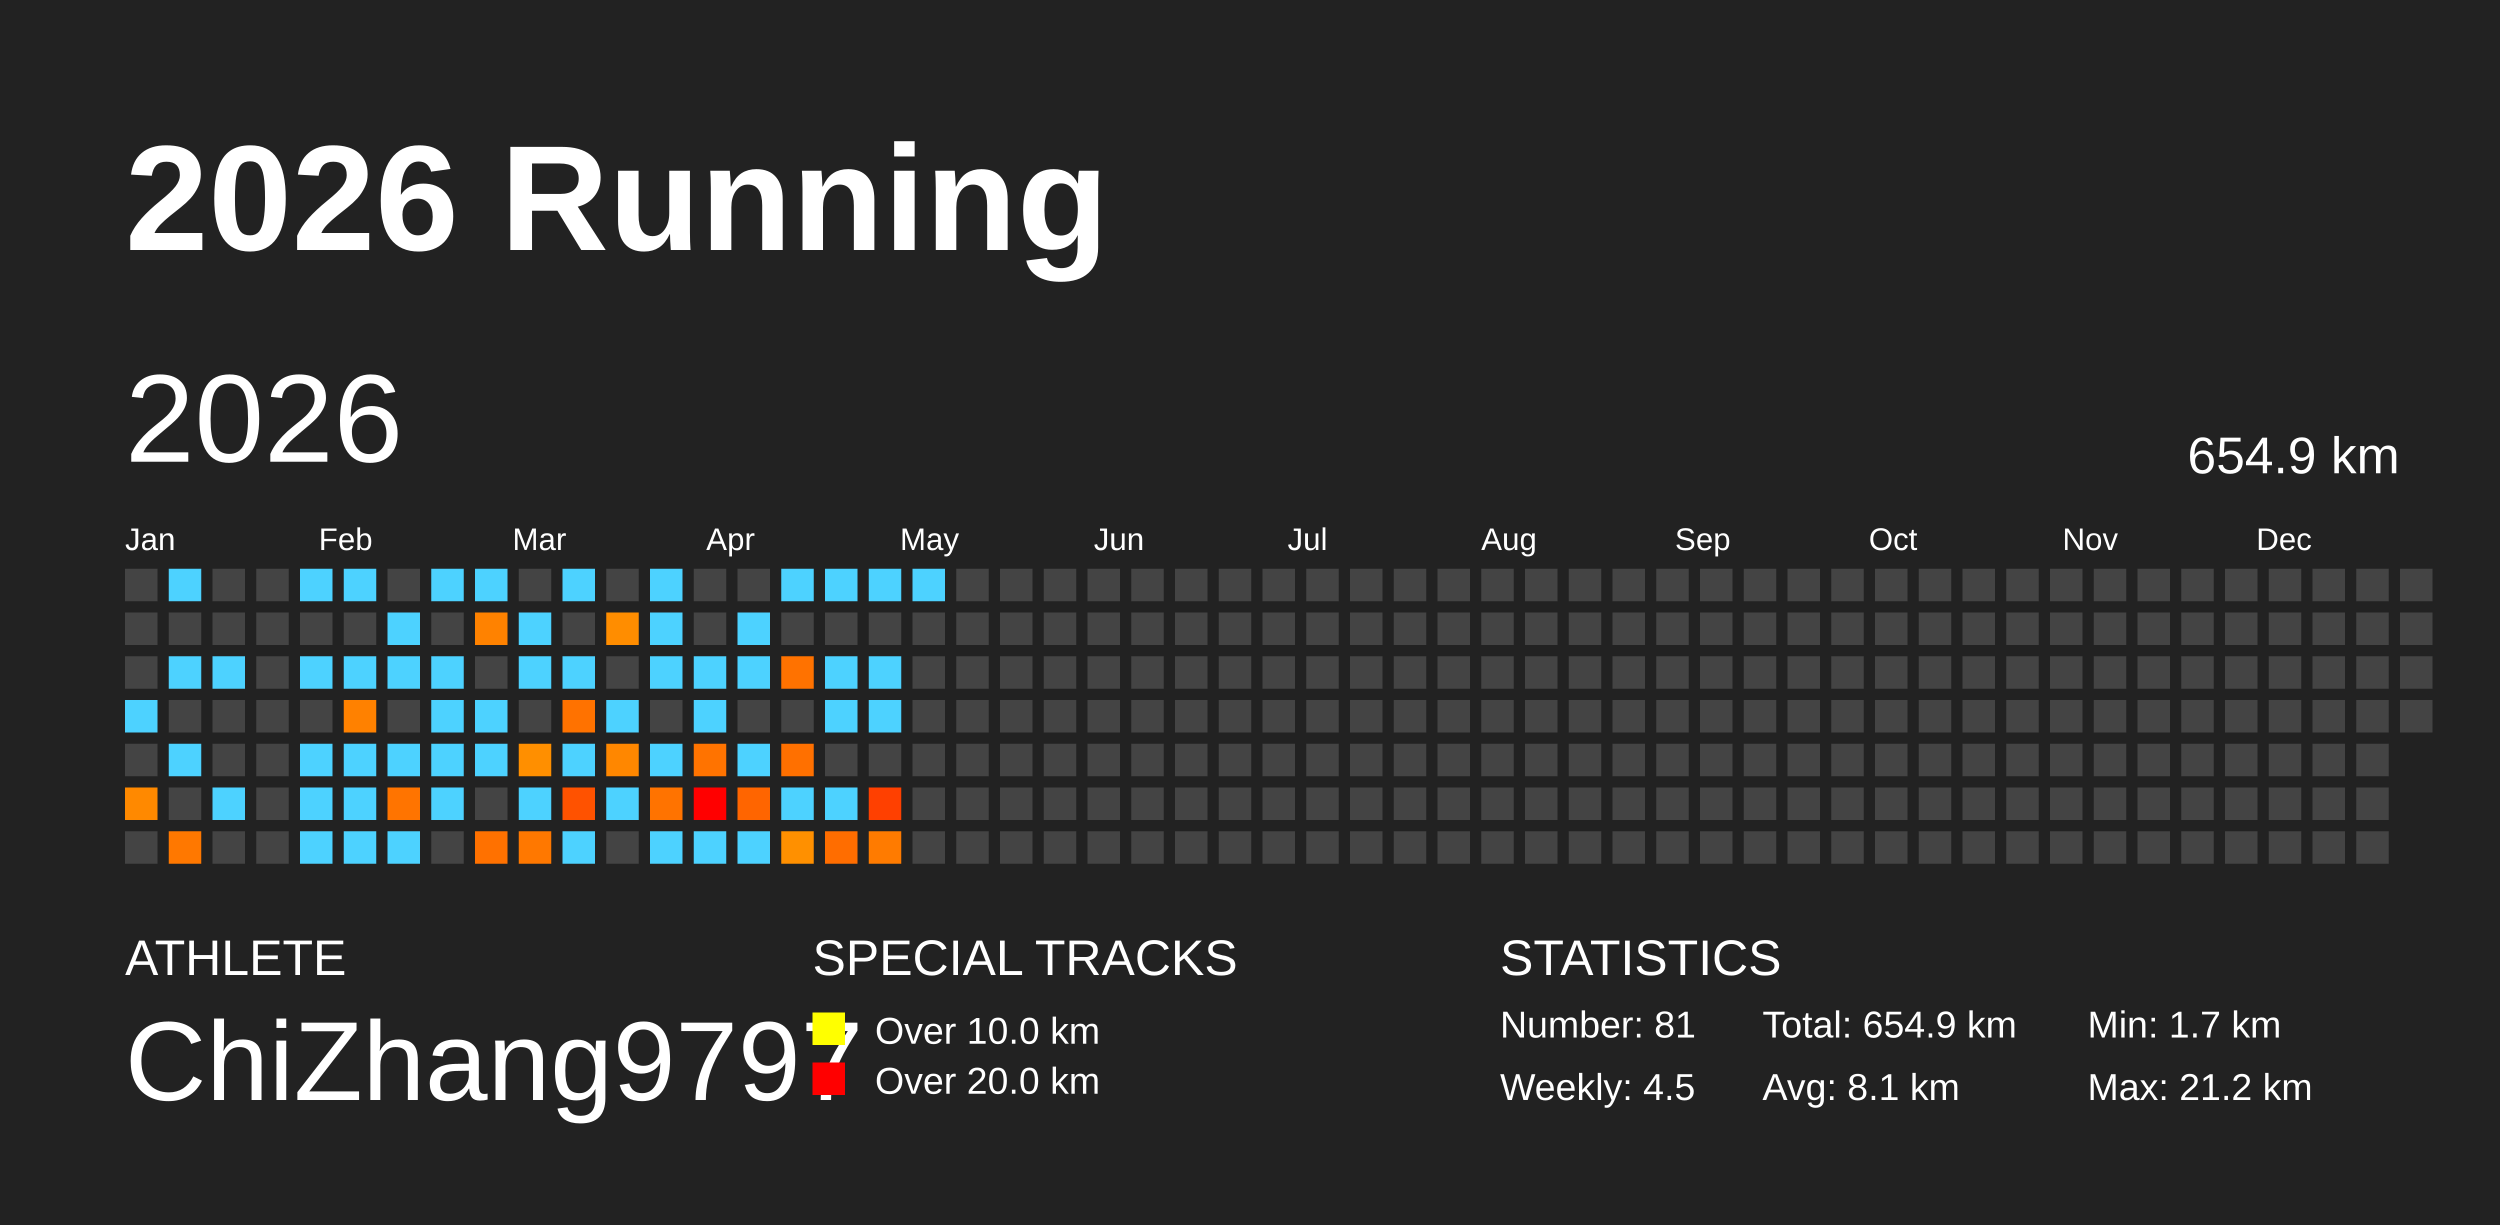
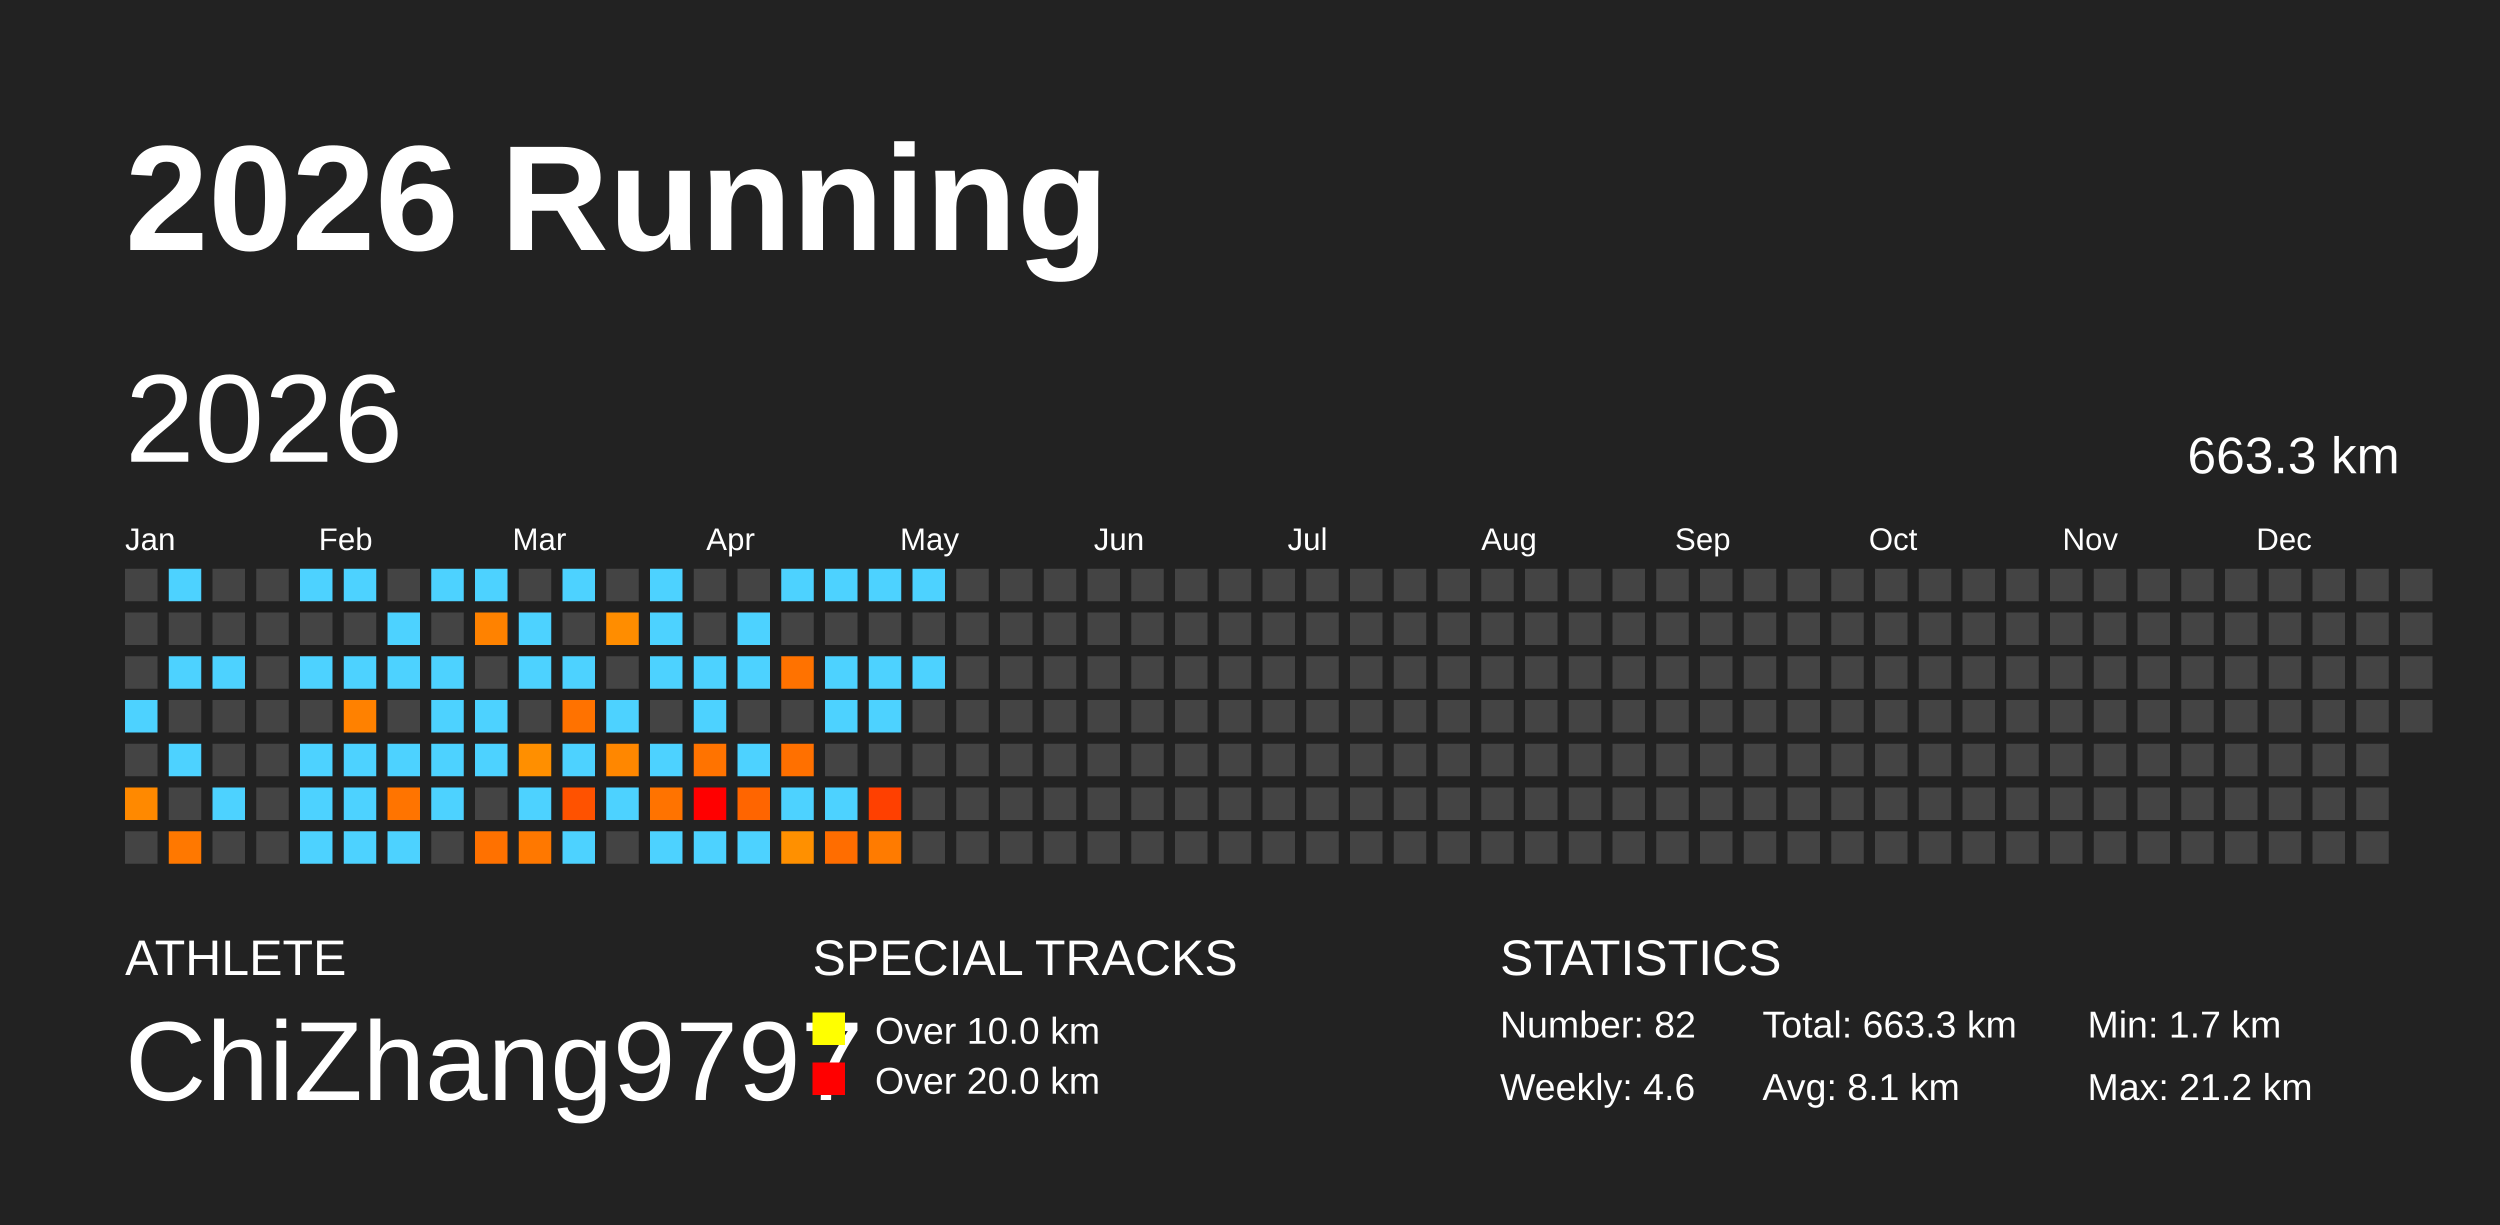
<svg xmlns="http://www.w3.org/2000/svg" baseProfile="full" height="98mm" version="1.1" viewBox="0,0,200,98" width="200mm">
  <defs />
  <rect fill="#222222" height="98" width="200" x="0" y="0" />
  <text fill="#FFFFFF" style="font-size:12px; font-family:Arial; font-weight:bold;" x="10" y="20">2026 Running</text>
  <text fill="#FFFFFF" style="font-size:4px; font-family:Arial" x="10" y="78">ATHLETE</text>
  <text fill="#FFFFFF" style="font-size:9px; font-family:Arial" x="10" y="88">ChiZhang9797</text>
  <text fill="#FFFFFF" style="font-size:4px; font-family:Arial" x="65" y="78">SPECIAL TRACKS</text>
  <rect fill="yellow" height="2.6" width="2.6" x="65" y="81" />
  <text fill="#FFFFFF" style="font-size:3px; font-family:Arial" x="70" y="83.5">Over 10.0 km</text>
  <rect fill="red" height="2.6" width="2.6" x="65" y="85" />
  <text fill="#FFFFFF" style="font-size:3px; font-family:Arial" x="70" y="87.5">Over 20.0 km</text>
  <text fill="#FFFFFF" style="font-size:4px; font-family:Arial" x="120" y="78">STATISTICS</text>
-   <text fill="#FFFFFF" style="font-size:3px; font-family:Arial" x="120" y="83">Number: 81</text>
-   <text fill="#FFFFFF" style="font-size:3px; font-family:Arial" x="120" y="88">Weekly: 4.5</text>
-   <text fill="#FFFFFF" style="font-size:3px; font-family:Arial" x="141" y="83">Total: 654.9 km</text>
+   <text fill="#FFFFFF" style="font-size:3px; font-family:Arial" x="120" y="83">Number: 82</text>
+   <text fill="#FFFFFF" style="font-size:3px; font-family:Arial" x="120" y="88">Weekly: 4.6</text>
+   <text fill="#FFFFFF" style="font-size:3px; font-family:Arial" x="141" y="83">Total: 663.3 km</text>
  <text fill="#FFFFFF" style="font-size:3px; font-family:Arial" x="141" y="88">Avg: 8.1 km</text>
  <text fill="#FFFFFF" style="font-size:3px; font-family:Arial" x="167" y="83">Min: 1.7 km</text>
  <text fill="#FFFFFF" style="font-size:3px; font-family:Arial" x="167" y="88">Max: 21.2 km</text>
  <text dominant-baseline="hanging" fill="#FFFFFF" style="font-size:10.0px; font-family:Arial;" x="10" y="30">2026</text>
-   <text dominant-baseline="hanging" fill="#FFFFFF" style="font-size:4.125px; font-family:Arial;" x="175" y="35">654.9 km</text>
+   <text dominant-baseline="hanging" fill="#FFFFFF" style="font-size:4.125px; font-family:Arial;" x="175" y="35">663.3 km</text>
  <text fill="#FFFFFF" style="font-size:2.5px; font-family:Arial" x="10.0" y="44">Jan</text>
  <text fill="#FFFFFF" style="font-size:2.5px; font-family:Arial" x="25.5" y="44">Feb</text>
  <text fill="#FFFFFF" style="font-size:2.5px; font-family:Arial" x="41.0" y="44">Mar</text>
  <text fill="#FFFFFF" style="font-size:2.5px; font-family:Arial" x="56.5" y="44">Apr</text>
  <text fill="#FFFFFF" style="font-size:2.5px; font-family:Arial" x="72.0" y="44">May</text>
  <text fill="#FFFFFF" style="font-size:2.5px; font-family:Arial" x="87.5" y="44">Jun</text>
  <text fill="#FFFFFF" style="font-size:2.5px; font-family:Arial" x="103.0" y="44">Jul</text>
  <text fill="#FFFFFF" style="font-size:2.5px; font-family:Arial" x="118.5" y="44">Aug</text>
  <text fill="#FFFFFF" style="font-size:2.5px; font-family:Arial" x="134.0" y="44">Sep</text>
  <text fill="#FFFFFF" style="font-size:2.5px; font-family:Arial" x="149.5" y="44">Oct</text>
  <text fill="#FFFFFF" style="font-size:2.5px; font-family:Arial" x="165.0" y="44">Nov</text>
  <text fill="#FFFFFF" style="font-size:2.5px; font-family:Arial" x="180.5" y="44">Dec</text>
  <rect fill="#444444" height="2.6" width="2.6" x="10.0" y="45.5" />
  <rect fill="#444444" height="2.6" width="2.6" x="10.0" y="49.0" />
  <rect fill="#444444" height="2.6" width="2.6" x="10.0" y="52.5" />
  <rect fill="#4dd2ff" height="2.6" width="2.6" x="10.0" y="56.0" />
  <rect fill="#444444" height="2.6" width="2.6" x="10.0" y="59.5" />
  <rect fill="#ff8900" height="2.6" width="2.6" x="10.0" y="63.0" />
  <rect fill="#444444" height="2.6" width="2.6" x="10.0" y="66.5" />
  <rect fill="#4dd2ff" height="2.6" width="2.6" x="13.5" y="45.5" />
  <rect fill="#444444" height="2.6" width="2.6" x="13.5" y="49.0" />
  <rect fill="#4dd2ff" height="2.6" width="2.6" x="13.5" y="52.5" />
  <rect fill="#444444" height="2.6" width="2.6" x="13.5" y="56.0" />
  <rect fill="#4dd2ff" height="2.6" width="2.6" x="13.5" y="59.5" />
  <rect fill="#444444" height="2.6" width="2.6" x="13.5" y="63.0" />
  <rect fill="#ff7800" height="2.6" width="2.6" x="13.5" y="66.5" />
  <rect fill="#444444" height="2.6" width="2.6" x="17.0" y="45.5" />
  <rect fill="#444444" height="2.6" width="2.6" x="17.0" y="49.0" />
  <rect fill="#4dd2ff" height="2.6" width="2.6" x="17.0" y="52.5" />
  <rect fill="#444444" height="2.6" width="2.6" x="17.0" y="56.0" />
  <rect fill="#444444" height="2.6" width="2.6" x="17.0" y="59.5" />
  <rect fill="#4dd2ff" height="2.6" width="2.6" x="17.0" y="63.0" />
  <rect fill="#444444" height="2.6" width="2.6" x="17.0" y="66.5" />
  <rect fill="#444444" height="2.6" width="2.6" x="20.5" y="45.5" />
  <rect fill="#444444" height="2.6" width="2.6" x="20.5" y="49.0" />
  <rect fill="#444444" height="2.6" width="2.6" x="20.5" y="52.5" />
  <rect fill="#444444" height="2.6" width="2.6" x="20.5" y="56.0" />
  <rect fill="#444444" height="2.6" width="2.6" x="20.5" y="59.5" />
  <rect fill="#444444" height="2.6" width="2.6" x="20.5" y="63.0" />
  <rect fill="#444444" height="2.6" width="2.6" x="20.5" y="66.5" />
  <rect fill="#4dd2ff" height="2.6" width="2.6" x="24.0" y="45.5" />
  <rect fill="#444444" height="2.6" width="2.6" x="24.0" y="49.0" />
  <rect fill="#4dd2ff" height="2.6" width="2.6" x="24.0" y="52.5" />
  <rect fill="#444444" height="2.6" width="2.6" x="24.0" y="56.0" />
  <rect fill="#4dd2ff" height="2.6" width="2.6" x="24.0" y="59.5" />
  <rect fill="#4dd2ff" height="2.6" width="2.6" x="24.0" y="63.0" />
  <rect fill="#4dd2ff" height="2.6" width="2.6" x="24.0" y="66.5" />
  <rect fill="#4dd2ff" height="2.6" width="2.6" x="27.5" y="45.5" />
  <rect fill="#444444" height="2.6" width="2.6" x="27.5" y="49.0" />
  <rect fill="#4dd2ff" height="2.6" width="2.6" x="27.5" y="52.5" />
  <rect fill="#ff8100" height="2.6" width="2.6" x="27.5" y="56.0" />
  <rect fill="#4dd2ff" height="2.6" width="2.6" x="27.5" y="59.5" />
  <rect fill="#4dd2ff" height="2.6" width="2.6" x="27.5" y="63.0" />
  <rect fill="#4dd2ff" height="2.6" width="2.6" x="27.5" y="66.5" />
  <rect fill="#444444" height="2.6" width="2.6" x="31.0" y="45.5" />
  <rect fill="#4dd2ff" height="2.6" width="2.6" x="31.0" y="49.0" />
  <rect fill="#4dd2ff" height="2.6" width="2.6" x="31.0" y="52.5" />
  <rect fill="#444444" height="2.6" width="2.6" x="31.0" y="56.0" />
  <rect fill="#4dd2ff" height="2.6" width="2.6" x="31.0" y="59.5" />
  <rect fill="#ff7400" height="2.6" width="2.6" x="31.0" y="63.0" />
  <rect fill="#4dd2ff" height="2.6" width="2.6" x="31.0" y="66.5" />
  <rect fill="#4dd2ff" height="2.6" width="2.6" x="34.5" y="45.5" />
  <rect fill="#444444" height="2.6" width="2.6" x="34.5" y="49.0" />
  <rect fill="#4dd2ff" height="2.6" width="2.6" x="34.5" y="52.5" />
  <rect fill="#4dd2ff" height="2.6" width="2.6" x="34.5" y="56.0" />
  <rect fill="#4dd2ff" height="2.6" width="2.6" x="34.5" y="59.5" />
  <rect fill="#4dd2ff" height="2.6" width="2.6" x="34.5" y="63.0" />
  <rect fill="#444444" height="2.6" width="2.6" x="34.5" y="66.5" />
  <rect fill="#4dd2ff" height="2.6" width="2.6" x="38.0" y="45.5" />
  <rect fill="#ff8200" height="2.6" width="2.6" x="38.0" y="49.0" />
  <rect fill="#444444" height="2.6" width="2.6" x="38.0" y="52.5" />
  <rect fill="#4dd2ff" height="2.6" width="2.6" x="38.0" y="56.0" />
  <rect fill="#4dd2ff" height="2.6" width="2.6" x="38.0" y="59.5" />
  <rect fill="#444444" height="2.6" width="2.6" x="38.0" y="63.0" />
  <rect fill="#ff7100" height="2.6" width="2.6" x="38.0" y="66.5" />
  <rect fill="#444444" height="2.6" width="2.6" x="41.5" y="45.5" />
  <rect fill="#4dd2ff" height="2.6" width="2.6" x="41.5" y="49.0" />
  <rect fill="#4dd2ff" height="2.6" width="2.6" x="41.5" y="52.5" />
  <rect fill="#444444" height="2.6" width="2.6" x="41.5" y="56.0" />
  <rect fill="#ff8f00" height="2.6" width="2.6" x="41.5" y="59.5" />
  <rect fill="#4dd2ff" height="2.6" width="2.6" x="41.5" y="63.0" />
  <rect fill="#ff7800" height="2.6" width="2.6" x="41.5" y="66.5" />
  <rect fill="#4dd2ff" height="2.6" width="2.6" x="45.0" y="45.5" />
  <rect fill="#444444" height="2.6" width="2.6" x="45.0" y="49.0" />
  <rect fill="#4dd2ff" height="2.6" width="2.6" x="45.0" y="52.5" />
  <rect fill="#ff7200" height="2.6" width="2.6" x="45.0" y="56.0" />
  <rect fill="#4dd2ff" height="2.6" width="2.6" x="45.0" y="59.5" />
  <rect fill="#ff5200" height="2.6" width="2.6" x="45.0" y="63.0" />
  <rect fill="#4dd2ff" height="2.6" width="2.6" x="45.0" y="66.5" />
  <rect fill="#444444" height="2.6" width="2.6" x="48.5" y="45.5" />
  <rect fill="#ff8d00" height="2.6" width="2.6" x="48.5" y="49.0" />
  <rect fill="#444444" height="2.6" width="2.6" x="48.5" y="52.5" />
  <rect fill="#4dd2ff" height="2.6" width="2.6" x="48.5" y="56.0" />
  <rect fill="#ff8700" height="2.6" width="2.6" x="48.5" y="59.5" />
  <rect fill="#4dd2ff" height="2.6" width="2.6" x="48.5" y="63.0" />
  <rect fill="#444444" height="2.6" width="2.6" x="48.5" y="66.5" />
  <rect fill="#4dd2ff" height="2.6" width="2.6" x="52.0" y="45.5" />
  <rect fill="#4dd2ff" height="2.6" width="2.6" x="52.0" y="49.0" />
  <rect fill="#4dd2ff" height="2.6" width="2.6" x="52.0" y="52.5" />
  <rect fill="#444444" height="2.6" width="2.6" x="52.0" y="56.0" />
  <rect fill="#4dd2ff" height="2.6" width="2.6" x="52.0" y="59.5" />
  <rect fill="#ff7300" height="2.6" width="2.6" x="52.0" y="63.0" />
  <rect fill="#4dd2ff" height="2.6" width="2.6" x="52.0" y="66.5" />
  <rect fill="#444444" height="2.6" width="2.6" x="55.5" y="45.5" />
  <rect fill="#444444" height="2.6" width="2.6" x="55.5" y="49.0" />
  <rect fill="#4dd2ff" height="2.6" width="2.6" x="55.5" y="52.5" />
  <rect fill="#4dd2ff" height="2.6" width="2.6" x="55.5" y="56.0" />
  <rect fill="#ff7300" height="2.6" width="2.6" x="55.5" y="59.5" />
  <rect fill="red" height="2.6" width="2.6" x="55.5" y="63.0" />
  <rect fill="#4dd2ff" height="2.6" width="2.6" x="55.5" y="66.5" />
  <rect fill="#444444" height="2.6" width="2.6" x="59.0" y="45.5" />
  <rect fill="#4dd2ff" height="2.6" width="2.6" x="59.0" y="49.0" />
  <rect fill="#4dd2ff" height="2.6" width="2.6" x="59.0" y="52.5" />
  <rect fill="#444444" height="2.6" width="2.6" x="59.0" y="56.0" />
  <rect fill="#4dd2ff" height="2.6" width="2.6" x="59.0" y="59.5" />
  <rect fill="#ff6500" height="2.6" width="2.6" x="59.0" y="63.0" />
  <rect fill="#4dd2ff" height="2.6" width="2.6" x="59.0" y="66.5" />
  <rect fill="#4dd2ff" height="2.6" width="2.6" x="62.5" y="45.5" />
  <rect fill="#444444" height="2.6" width="2.6" x="62.5" y="49.0" />
  <rect fill="#ff7200" height="2.6" width="2.6" x="62.5" y="52.5" />
  <rect fill="#444444" height="2.6" width="2.6" x="62.5" y="56.0" />
  <rect fill="#ff7000" height="2.6" width="2.6" x="62.5" y="59.5" />
  <rect fill="#4dd2ff" height="2.6" width="2.6" x="62.5" y="63.0" />
  <rect fill="#ff9000" height="2.6" width="2.6" x="62.5" y="66.5" />
  <rect fill="#4dd2ff" height="2.6" width="2.6" x="66.0" y="45.5" />
  <rect fill="#444444" height="2.6" width="2.6" x="66.0" y="49.0" />
  <rect fill="#4dd2ff" height="2.6" width="2.6" x="66.0" y="52.5" />
  <rect fill="#4dd2ff" height="2.6" width="2.6" x="66.0" y="56.0" />
  <rect fill="#444444" height="2.6" width="2.6" x="66.0" y="59.5" />
  <rect fill="#4dd2ff" height="2.6" width="2.6" x="66.0" y="63.0" />
  <rect fill="#ff6d00" height="2.6" width="2.6" x="66.0" y="66.5" />
  <rect fill="#4dd2ff" height="2.6" width="2.6" x="69.5" y="45.5" />
  <rect fill="#444444" height="2.6" width="2.6" x="69.5" y="49.0" />
  <rect fill="#4dd2ff" height="2.6" width="2.6" x="69.5" y="52.5" />
  <rect fill="#4dd2ff" height="2.6" width="2.6" x="69.5" y="56.0" />
  <rect fill="#444444" height="2.6" width="2.6" x="69.5" y="59.5" />
  <rect fill="#ff4000" height="2.6" width="2.6" x="69.5" y="63.0" />
  <rect fill="#ff7b00" height="2.6" width="2.6" x="69.5" y="66.5" />
  <rect fill="#4dd2ff" height="2.6" width="2.6" x="73.0" y="45.5" />
  <rect fill="#444444" height="2.6" width="2.6" x="73.0" y="49.0" />
-   <rect fill="#444444" height="2.6" width="2.6" x="73.0" y="52.5" />
+   <rect fill="#4dd2ff" height="2.6" width="2.6" x="73.0" y="52.5" />
  <rect fill="#444444" height="2.6" width="2.6" x="73.0" y="56.0" />
  <rect fill="#444444" height="2.6" width="2.6" x="73.0" y="59.5" />
  <rect fill="#444444" height="2.6" width="2.6" x="73.0" y="63.0" />
  <rect fill="#444444" height="2.6" width="2.6" x="73.0" y="66.5" />
  <rect fill="#444444" height="2.6" width="2.6" x="76.5" y="45.5" />
  <rect fill="#444444" height="2.6" width="2.6" x="76.5" y="49.0" />
  <rect fill="#444444" height="2.6" width="2.6" x="76.5" y="52.5" />
  <rect fill="#444444" height="2.6" width="2.6" x="76.5" y="56.0" />
  <rect fill="#444444" height="2.6" width="2.6" x="76.5" y="59.5" />
  <rect fill="#444444" height="2.6" width="2.6" x="76.5" y="63.0" />
  <rect fill="#444444" height="2.6" width="2.6" x="76.5" y="66.5" />
  <rect fill="#444444" height="2.6" width="2.6" x="80.0" y="45.5" />
  <rect fill="#444444" height="2.6" width="2.6" x="80.0" y="49.0" />
  <rect fill="#444444" height="2.6" width="2.6" x="80.0" y="52.5" />
  <rect fill="#444444" height="2.6" width="2.6" x="80.0" y="56.0" />
  <rect fill="#444444" height="2.6" width="2.6" x="80.0" y="59.5" />
  <rect fill="#444444" height="2.6" width="2.6" x="80.0" y="63.0" />
  <rect fill="#444444" height="2.6" width="2.6" x="80.0" y="66.5" />
  <rect fill="#444444" height="2.6" width="2.6" x="83.5" y="45.5" />
  <rect fill="#444444" height="2.6" width="2.6" x="83.5" y="49.0" />
  <rect fill="#444444" height="2.6" width="2.6" x="83.5" y="52.5" />
  <rect fill="#444444" height="2.6" width="2.6" x="83.5" y="56.0" />
  <rect fill="#444444" height="2.6" width="2.6" x="83.5" y="59.5" />
  <rect fill="#444444" height="2.6" width="2.6" x="83.5" y="63.0" />
  <rect fill="#444444" height="2.6" width="2.6" x="83.5" y="66.5" />
  <rect fill="#444444" height="2.6" width="2.6" x="87.0" y="45.5" />
  <rect fill="#444444" height="2.6" width="2.6" x="87.0" y="49.0" />
  <rect fill="#444444" height="2.6" width="2.6" x="87.0" y="52.5" />
  <rect fill="#444444" height="2.6" width="2.6" x="87.0" y="56.0" />
  <rect fill="#444444" height="2.6" width="2.6" x="87.0" y="59.5" />
  <rect fill="#444444" height="2.6" width="2.6" x="87.0" y="63.0" />
  <rect fill="#444444" height="2.6" width="2.6" x="87.0" y="66.5" />
  <rect fill="#444444" height="2.6" width="2.6" x="90.5" y="45.5" />
  <rect fill="#444444" height="2.6" width="2.6" x="90.5" y="49.0" />
  <rect fill="#444444" height="2.6" width="2.6" x="90.5" y="52.5" />
  <rect fill="#444444" height="2.6" width="2.6" x="90.5" y="56.0" />
  <rect fill="#444444" height="2.6" width="2.6" x="90.5" y="59.5" />
  <rect fill="#444444" height="2.6" width="2.6" x="90.5" y="63.0" />
  <rect fill="#444444" height="2.6" width="2.6" x="90.5" y="66.5" />
  <rect fill="#444444" height="2.6" width="2.6" x="94.0" y="45.5" />
  <rect fill="#444444" height="2.6" width="2.6" x="94.0" y="49.0" />
  <rect fill="#444444" height="2.6" width="2.6" x="94.0" y="52.5" />
  <rect fill="#444444" height="2.6" width="2.6" x="94.0" y="56.0" />
  <rect fill="#444444" height="2.6" width="2.6" x="94.0" y="59.5" />
  <rect fill="#444444" height="2.6" width="2.6" x="94.0" y="63.0" />
  <rect fill="#444444" height="2.6" width="2.6" x="94.0" y="66.5" />
  <rect fill="#444444" height="2.6" width="2.6" x="97.5" y="45.5" />
  <rect fill="#444444" height="2.6" width="2.6" x="97.5" y="49.0" />
  <rect fill="#444444" height="2.6" width="2.6" x="97.5" y="52.5" />
  <rect fill="#444444" height="2.6" width="2.6" x="97.5" y="56.0" />
  <rect fill="#444444" height="2.6" width="2.6" x="97.5" y="59.5" />
  <rect fill="#444444" height="2.6" width="2.6" x="97.5" y="63.0" />
  <rect fill="#444444" height="2.6" width="2.6" x="97.5" y="66.5" />
  <rect fill="#444444" height="2.6" width="2.6" x="101.0" y="45.5" />
  <rect fill="#444444" height="2.6" width="2.6" x="101.0" y="49.0" />
  <rect fill="#444444" height="2.6" width="2.6" x="101.0" y="52.5" />
  <rect fill="#444444" height="2.6" width="2.6" x="101.0" y="56.0" />
  <rect fill="#444444" height="2.6" width="2.6" x="101.0" y="59.5" />
  <rect fill="#444444" height="2.6" width="2.6" x="101.0" y="63.0" />
  <rect fill="#444444" height="2.6" width="2.6" x="101.0" y="66.5" />
  <rect fill="#444444" height="2.6" width="2.6" x="104.5" y="45.5" />
  <rect fill="#444444" height="2.6" width="2.6" x="104.5" y="49.0" />
  <rect fill="#444444" height="2.6" width="2.6" x="104.5" y="52.5" />
  <rect fill="#444444" height="2.6" width="2.6" x="104.5" y="56.0" />
  <rect fill="#444444" height="2.6" width="2.6" x="104.5" y="59.5" />
  <rect fill="#444444" height="2.6" width="2.6" x="104.5" y="63.0" />
  <rect fill="#444444" height="2.6" width="2.6" x="104.5" y="66.5" />
  <rect fill="#444444" height="2.6" width="2.6" x="108.0" y="45.5" />
  <rect fill="#444444" height="2.6" width="2.6" x="108.0" y="49.0" />
  <rect fill="#444444" height="2.6" width="2.6" x="108.0" y="52.5" />
  <rect fill="#444444" height="2.6" width="2.6" x="108.0" y="56.0" />
  <rect fill="#444444" height="2.6" width="2.6" x="108.0" y="59.5" />
  <rect fill="#444444" height="2.6" width="2.6" x="108.0" y="63.0" />
  <rect fill="#444444" height="2.6" width="2.6" x="108.0" y="66.5" />
  <rect fill="#444444" height="2.6" width="2.6" x="111.5" y="45.5" />
  <rect fill="#444444" height="2.6" width="2.6" x="111.5" y="49.0" />
  <rect fill="#444444" height="2.6" width="2.6" x="111.5" y="52.5" />
  <rect fill="#444444" height="2.6" width="2.6" x="111.5" y="56.0" />
  <rect fill="#444444" height="2.6" width="2.6" x="111.5" y="59.5" />
  <rect fill="#444444" height="2.6" width="2.6" x="111.5" y="63.0" />
  <rect fill="#444444" height="2.6" width="2.6" x="111.5" y="66.5" />
  <rect fill="#444444" height="2.6" width="2.6" x="115.0" y="45.5" />
  <rect fill="#444444" height="2.6" width="2.6" x="115.0" y="49.0" />
  <rect fill="#444444" height="2.6" width="2.6" x="115.0" y="52.5" />
  <rect fill="#444444" height="2.6" width="2.6" x="115.0" y="56.0" />
  <rect fill="#444444" height="2.6" width="2.6" x="115.0" y="59.5" />
  <rect fill="#444444" height="2.6" width="2.6" x="115.0" y="63.0" />
  <rect fill="#444444" height="2.6" width="2.6" x="115.0" y="66.5" />
  <rect fill="#444444" height="2.6" width="2.6" x="118.5" y="45.5" />
  <rect fill="#444444" height="2.6" width="2.6" x="118.5" y="49.0" />
  <rect fill="#444444" height="2.6" width="2.6" x="118.5" y="52.5" />
  <rect fill="#444444" height="2.6" width="2.6" x="118.5" y="56.0" />
  <rect fill="#444444" height="2.6" width="2.6" x="118.5" y="59.5" />
  <rect fill="#444444" height="2.6" width="2.6" x="118.5" y="63.0" />
  <rect fill="#444444" height="2.6" width="2.6" x="118.5" y="66.5" />
  <rect fill="#444444" height="2.6" width="2.6" x="122.0" y="45.5" />
  <rect fill="#444444" height="2.6" width="2.6" x="122.0" y="49.0" />
  <rect fill="#444444" height="2.6" width="2.6" x="122.0" y="52.5" />
  <rect fill="#444444" height="2.6" width="2.6" x="122.0" y="56.0" />
  <rect fill="#444444" height="2.6" width="2.6" x="122.0" y="59.5" />
  <rect fill="#444444" height="2.6" width="2.6" x="122.0" y="63.0" />
  <rect fill="#444444" height="2.6" width="2.6" x="122.0" y="66.5" />
  <rect fill="#444444" height="2.6" width="2.6" x="125.5" y="45.5" />
  <rect fill="#444444" height="2.6" width="2.6" x="125.5" y="49.0" />
  <rect fill="#444444" height="2.6" width="2.6" x="125.5" y="52.5" />
  <rect fill="#444444" height="2.6" width="2.6" x="125.5" y="56.0" />
  <rect fill="#444444" height="2.6" width="2.6" x="125.5" y="59.5" />
  <rect fill="#444444" height="2.6" width="2.6" x="125.5" y="63.0" />
  <rect fill="#444444" height="2.6" width="2.6" x="125.5" y="66.5" />
  <rect fill="#444444" height="2.6" width="2.6" x="129.0" y="45.5" />
  <rect fill="#444444" height="2.6" width="2.6" x="129.0" y="49.0" />
  <rect fill="#444444" height="2.6" width="2.6" x="129.0" y="52.5" />
  <rect fill="#444444" height="2.6" width="2.6" x="129.0" y="56.0" />
  <rect fill="#444444" height="2.6" width="2.6" x="129.0" y="59.5" />
  <rect fill="#444444" height="2.6" width="2.6" x="129.0" y="63.0" />
  <rect fill="#444444" height="2.6" width="2.6" x="129.0" y="66.5" />
  <rect fill="#444444" height="2.6" width="2.6" x="132.5" y="45.5" />
  <rect fill="#444444" height="2.6" width="2.6" x="132.5" y="49.0" />
  <rect fill="#444444" height="2.6" width="2.6" x="132.5" y="52.5" />
  <rect fill="#444444" height="2.6" width="2.6" x="132.5" y="56.0" />
  <rect fill="#444444" height="2.6" width="2.6" x="132.5" y="59.5" />
  <rect fill="#444444" height="2.6" width="2.6" x="132.5" y="63.0" />
  <rect fill="#444444" height="2.6" width="2.6" x="132.5" y="66.5" />
  <rect fill="#444444" height="2.6" width="2.6" x="136.0" y="45.5" />
  <rect fill="#444444" height="2.6" width="2.6" x="136.0" y="49.0" />
  <rect fill="#444444" height="2.6" width="2.6" x="136.0" y="52.5" />
  <rect fill="#444444" height="2.6" width="2.6" x="136.0" y="56.0" />
  <rect fill="#444444" height="2.6" width="2.6" x="136.0" y="59.5" />
  <rect fill="#444444" height="2.6" width="2.6" x="136.0" y="63.0" />
  <rect fill="#444444" height="2.6" width="2.6" x="136.0" y="66.5" />
  <rect fill="#444444" height="2.6" width="2.6" x="139.5" y="45.5" />
  <rect fill="#444444" height="2.6" width="2.6" x="139.5" y="49.0" />
  <rect fill="#444444" height="2.6" width="2.6" x="139.5" y="52.5" />
  <rect fill="#444444" height="2.6" width="2.6" x="139.5" y="56.0" />
  <rect fill="#444444" height="2.6" width="2.6" x="139.5" y="59.5" />
  <rect fill="#444444" height="2.6" width="2.6" x="139.5" y="63.0" />
  <rect fill="#444444" height="2.6" width="2.6" x="139.5" y="66.5" />
  <rect fill="#444444" height="2.6" width="2.6" x="143.0" y="45.5" />
  <rect fill="#444444" height="2.6" width="2.6" x="143.0" y="49.0" />
  <rect fill="#444444" height="2.6" width="2.6" x="143.0" y="52.5" />
  <rect fill="#444444" height="2.6" width="2.6" x="143.0" y="56.0" />
  <rect fill="#444444" height="2.6" width="2.6" x="143.0" y="59.5" />
  <rect fill="#444444" height="2.6" width="2.6" x="143.0" y="63.0" />
  <rect fill="#444444" height="2.6" width="2.6" x="143.0" y="66.5" />
  <rect fill="#444444" height="2.6" width="2.6" x="146.5" y="45.5" />
  <rect fill="#444444" height="2.6" width="2.6" x="146.5" y="49.0" />
  <rect fill="#444444" height="2.6" width="2.6" x="146.5" y="52.5" />
  <rect fill="#444444" height="2.6" width="2.6" x="146.5" y="56.0" />
  <rect fill="#444444" height="2.6" width="2.6" x="146.5" y="59.5" />
  <rect fill="#444444" height="2.6" width="2.6" x="146.5" y="63.0" />
  <rect fill="#444444" height="2.6" width="2.6" x="146.5" y="66.5" />
  <rect fill="#444444" height="2.6" width="2.6" x="150.0" y="45.5" />
  <rect fill="#444444" height="2.6" width="2.6" x="150.0" y="49.0" />
  <rect fill="#444444" height="2.6" width="2.6" x="150.0" y="52.5" />
  <rect fill="#444444" height="2.6" width="2.6" x="150.0" y="56.0" />
  <rect fill="#444444" height="2.6" width="2.6" x="150.0" y="59.5" />
  <rect fill="#444444" height="2.6" width="2.6" x="150.0" y="63.0" />
  <rect fill="#444444" height="2.6" width="2.6" x="150.0" y="66.5" />
  <rect fill="#444444" height="2.6" width="2.6" x="153.5" y="45.5" />
  <rect fill="#444444" height="2.6" width="2.6" x="153.5" y="49.0" />
  <rect fill="#444444" height="2.6" width="2.6" x="153.5" y="52.5" />
  <rect fill="#444444" height="2.6" width="2.6" x="153.5" y="56.0" />
  <rect fill="#444444" height="2.6" width="2.6" x="153.5" y="59.5" />
  <rect fill="#444444" height="2.6" width="2.6" x="153.5" y="63.0" />
  <rect fill="#444444" height="2.6" width="2.6" x="153.5" y="66.5" />
  <rect fill="#444444" height="2.6" width="2.6" x="157.0" y="45.5" />
  <rect fill="#444444" height="2.6" width="2.6" x="157.0" y="49.0" />
  <rect fill="#444444" height="2.6" width="2.6" x="157.0" y="52.5" />
  <rect fill="#444444" height="2.6" width="2.6" x="157.0" y="56.0" />
  <rect fill="#444444" height="2.6" width="2.6" x="157.0" y="59.5" />
  <rect fill="#444444" height="2.6" width="2.6" x="157.0" y="63.0" />
  <rect fill="#444444" height="2.6" width="2.6" x="157.0" y="66.5" />
  <rect fill="#444444" height="2.6" width="2.6" x="160.5" y="45.5" />
  <rect fill="#444444" height="2.6" width="2.6" x="160.5" y="49.0" />
  <rect fill="#444444" height="2.6" width="2.6" x="160.5" y="52.5" />
  <rect fill="#444444" height="2.6" width="2.6" x="160.5" y="56.0" />
  <rect fill="#444444" height="2.6" width="2.6" x="160.5" y="59.5" />
  <rect fill="#444444" height="2.6" width="2.6" x="160.5" y="63.0" />
  <rect fill="#444444" height="2.6" width="2.6" x="160.5" y="66.5" />
  <rect fill="#444444" height="2.6" width="2.6" x="164.0" y="45.5" />
  <rect fill="#444444" height="2.6" width="2.6" x="164.0" y="49.0" />
  <rect fill="#444444" height="2.6" width="2.6" x="164.0" y="52.5" />
  <rect fill="#444444" height="2.6" width="2.6" x="164.0" y="56.0" />
  <rect fill="#444444" height="2.6" width="2.6" x="164.0" y="59.5" />
  <rect fill="#444444" height="2.6" width="2.6" x="164.0" y="63.0" />
  <rect fill="#444444" height="2.6" width="2.6" x="164.0" y="66.5" />
  <rect fill="#444444" height="2.6" width="2.6" x="167.5" y="45.5" />
  <rect fill="#444444" height="2.6" width="2.6" x="167.5" y="49.0" />
  <rect fill="#444444" height="2.6" width="2.6" x="167.5" y="52.5" />
  <rect fill="#444444" height="2.6" width="2.6" x="167.5" y="56.0" />
  <rect fill="#444444" height="2.6" width="2.6" x="167.5" y="59.5" />
  <rect fill="#444444" height="2.6" width="2.6" x="167.5" y="63.0" />
  <rect fill="#444444" height="2.6" width="2.6" x="167.5" y="66.5" />
  <rect fill="#444444" height="2.6" width="2.6" x="171.0" y="45.5" />
  <rect fill="#444444" height="2.6" width="2.6" x="171.0" y="49.0" />
  <rect fill="#444444" height="2.6" width="2.6" x="171.0" y="52.5" />
  <rect fill="#444444" height="2.6" width="2.6" x="171.0" y="56.0" />
  <rect fill="#444444" height="2.6" width="2.6" x="171.0" y="59.5" />
  <rect fill="#444444" height="2.6" width="2.6" x="171.0" y="63.0" />
  <rect fill="#444444" height="2.6" width="2.6" x="171.0" y="66.5" />
  <rect fill="#444444" height="2.6" width="2.6" x="174.5" y="45.5" />
  <rect fill="#444444" height="2.6" width="2.6" x="174.5" y="49.0" />
  <rect fill="#444444" height="2.6" width="2.6" x="174.5" y="52.5" />
  <rect fill="#444444" height="2.6" width="2.6" x="174.5" y="56.0" />
  <rect fill="#444444" height="2.6" width="2.6" x="174.5" y="59.5" />
  <rect fill="#444444" height="2.6" width="2.6" x="174.5" y="63.0" />
  <rect fill="#444444" height="2.6" width="2.6" x="174.5" y="66.5" />
  <rect fill="#444444" height="2.6" width="2.6" x="178.0" y="45.5" />
  <rect fill="#444444" height="2.6" width="2.6" x="178.0" y="49.0" />
  <rect fill="#444444" height="2.6" width="2.6" x="178.0" y="52.5" />
  <rect fill="#444444" height="2.6" width="2.6" x="178.0" y="56.0" />
  <rect fill="#444444" height="2.6" width="2.6" x="178.0" y="59.5" />
  <rect fill="#444444" height="2.6" width="2.6" x="178.0" y="63.0" />
  <rect fill="#444444" height="2.6" width="2.6" x="178.0" y="66.5" />
  <rect fill="#444444" height="2.6" width="2.6" x="181.5" y="45.5" />
  <rect fill="#444444" height="2.6" width="2.6" x="181.5" y="49.0" />
  <rect fill="#444444" height="2.6" width="2.6" x="181.5" y="52.5" />
  <rect fill="#444444" height="2.6" width="2.6" x="181.5" y="56.0" />
  <rect fill="#444444" height="2.6" width="2.6" x="181.5" y="59.5" />
  <rect fill="#444444" height="2.6" width="2.6" x="181.5" y="63.0" />
  <rect fill="#444444" height="2.6" width="2.6" x="181.5" y="66.5" />
  <rect fill="#444444" height="2.6" width="2.6" x="185.0" y="45.5" />
  <rect fill="#444444" height="2.6" width="2.6" x="185.0" y="49.0" />
  <rect fill="#444444" height="2.6" width="2.6" x="185.0" y="52.5" />
  <rect fill="#444444" height="2.6" width="2.6" x="185.0" y="56.0" />
  <rect fill="#444444" height="2.6" width="2.6" x="185.0" y="59.5" />
  <rect fill="#444444" height="2.6" width="2.6" x="185.0" y="63.0" />
  <rect fill="#444444" height="2.6" width="2.6" x="185.0" y="66.5" />
  <rect fill="#444444" height="2.6" width="2.6" x="188.5" y="45.5" />
  <rect fill="#444444" height="2.6" width="2.6" x="188.5" y="49.0" />
  <rect fill="#444444" height="2.6" width="2.6" x="188.5" y="52.5" />
  <rect fill="#444444" height="2.6" width="2.6" x="188.5" y="56.0" />
  <rect fill="#444444" height="2.6" width="2.6" x="188.5" y="59.5" />
  <rect fill="#444444" height="2.6" width="2.6" x="188.5" y="63.0" />
  <rect fill="#444444" height="2.6" width="2.6" x="188.5" y="66.5" />
  <rect fill="#444444" height="2.6" width="2.6" x="192.0" y="45.5" />
  <rect fill="#444444" height="2.6" width="2.6" x="192.0" y="49.0" />
  <rect fill="#444444" height="2.6" width="2.6" x="192.0" y="52.5" />
  <rect fill="#444444" height="2.6" width="2.6" x="192.0" y="56.0" />
</svg>
